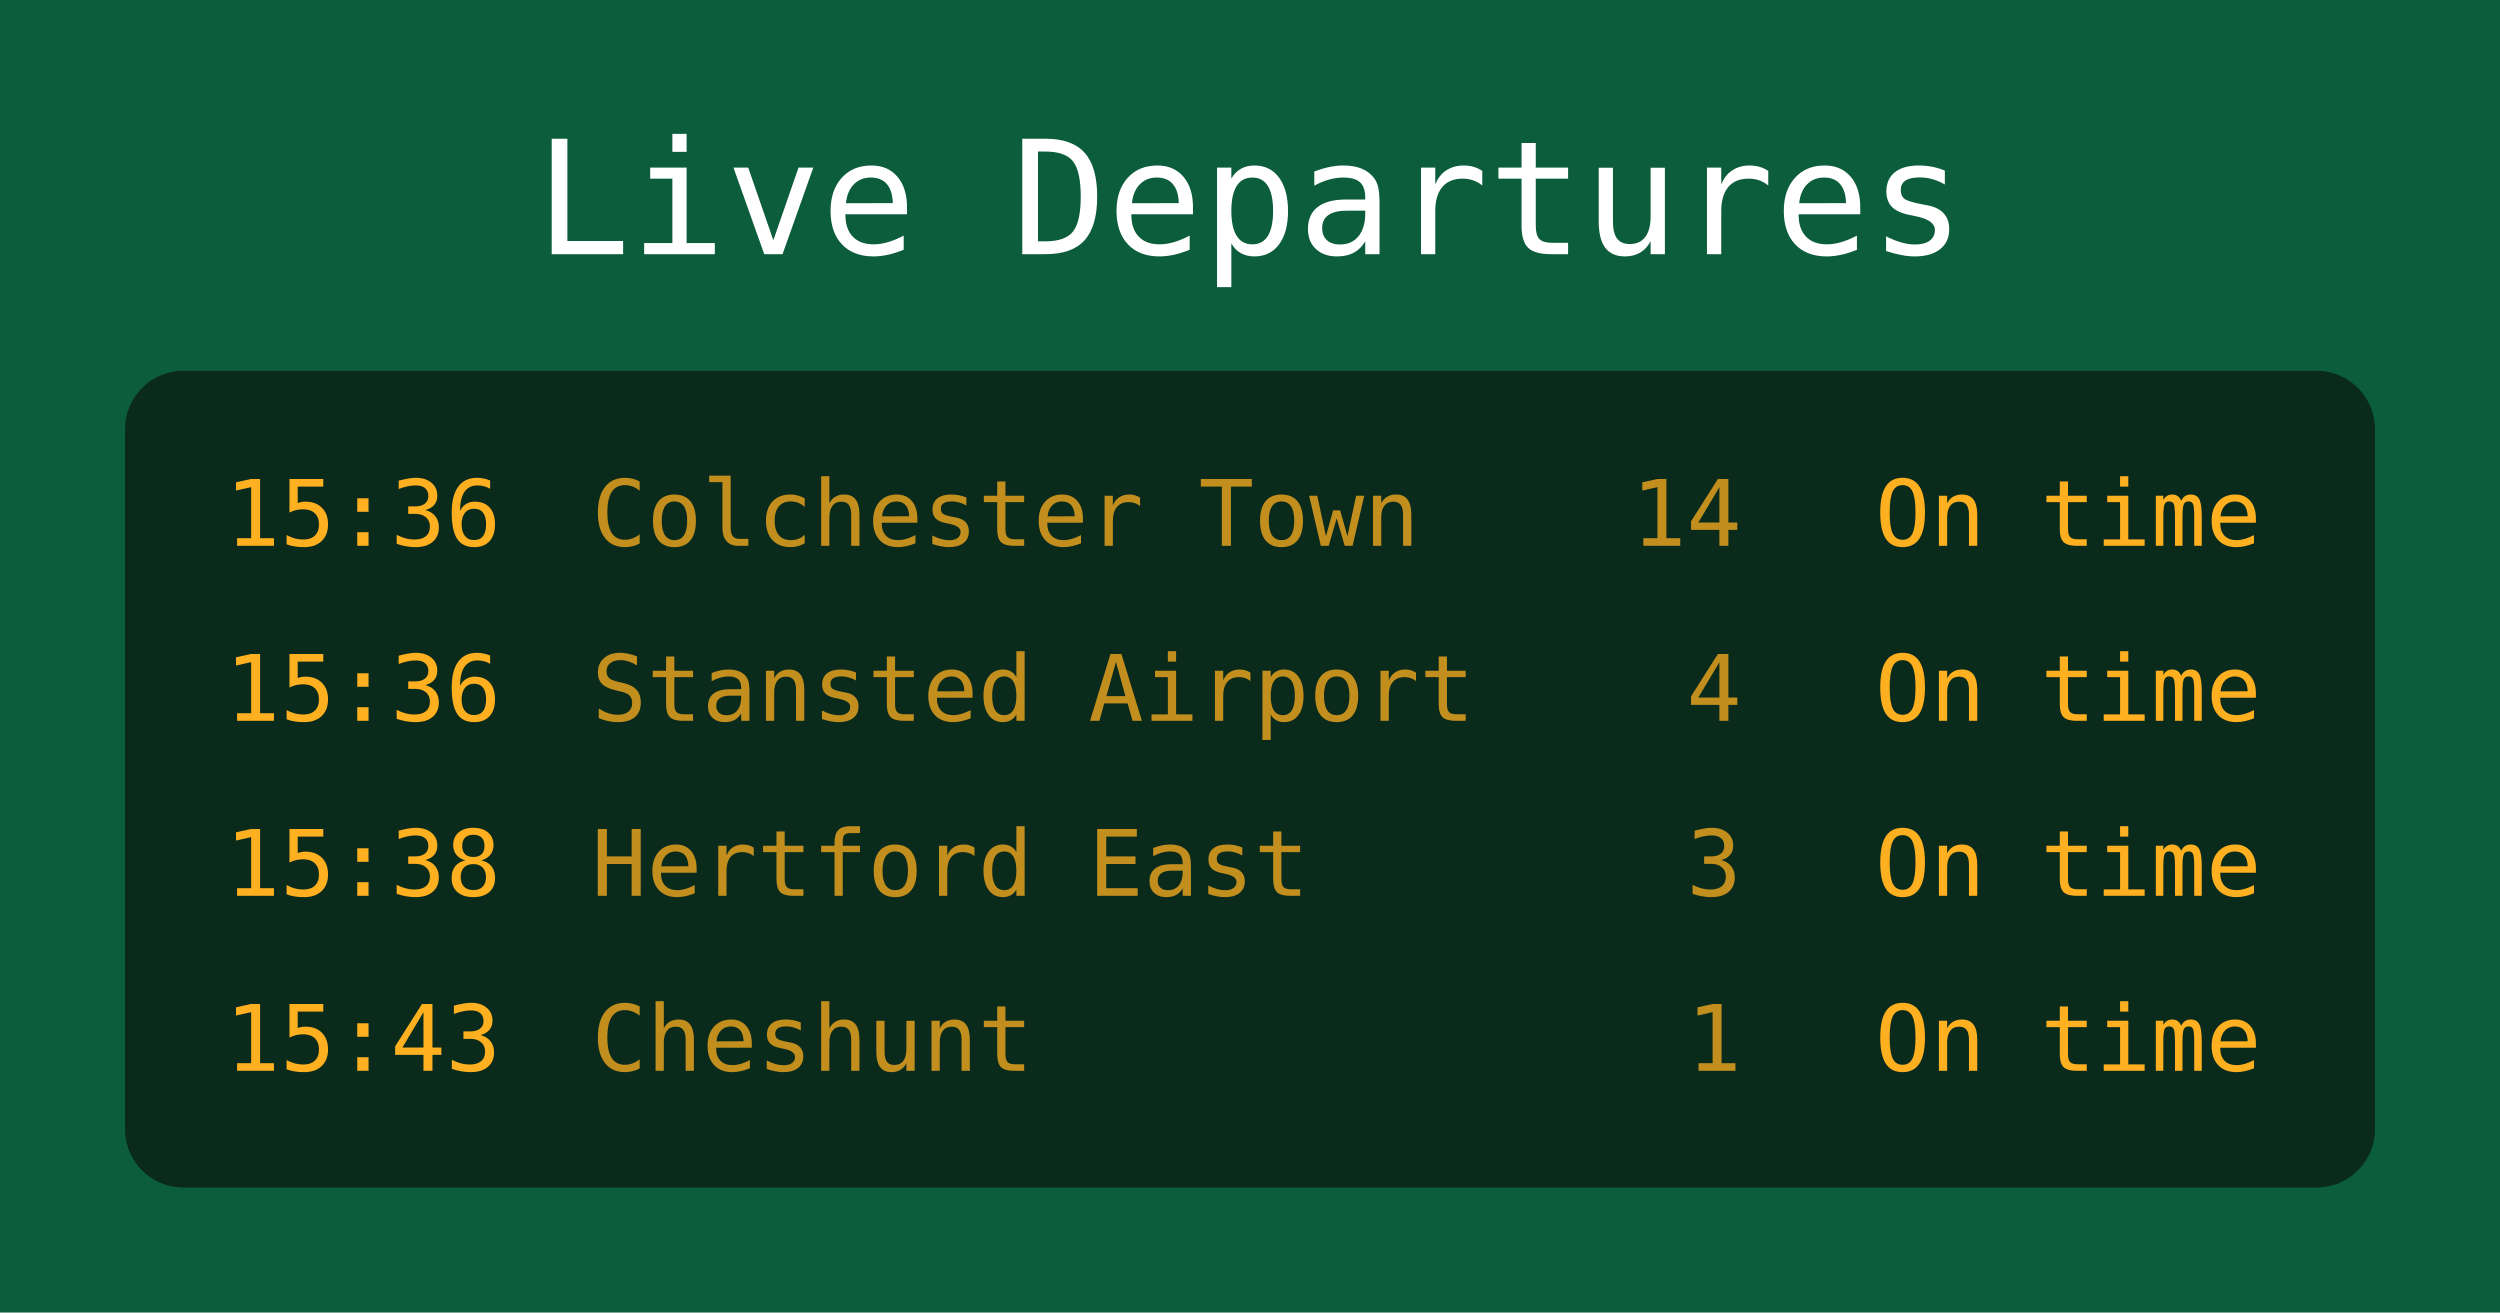
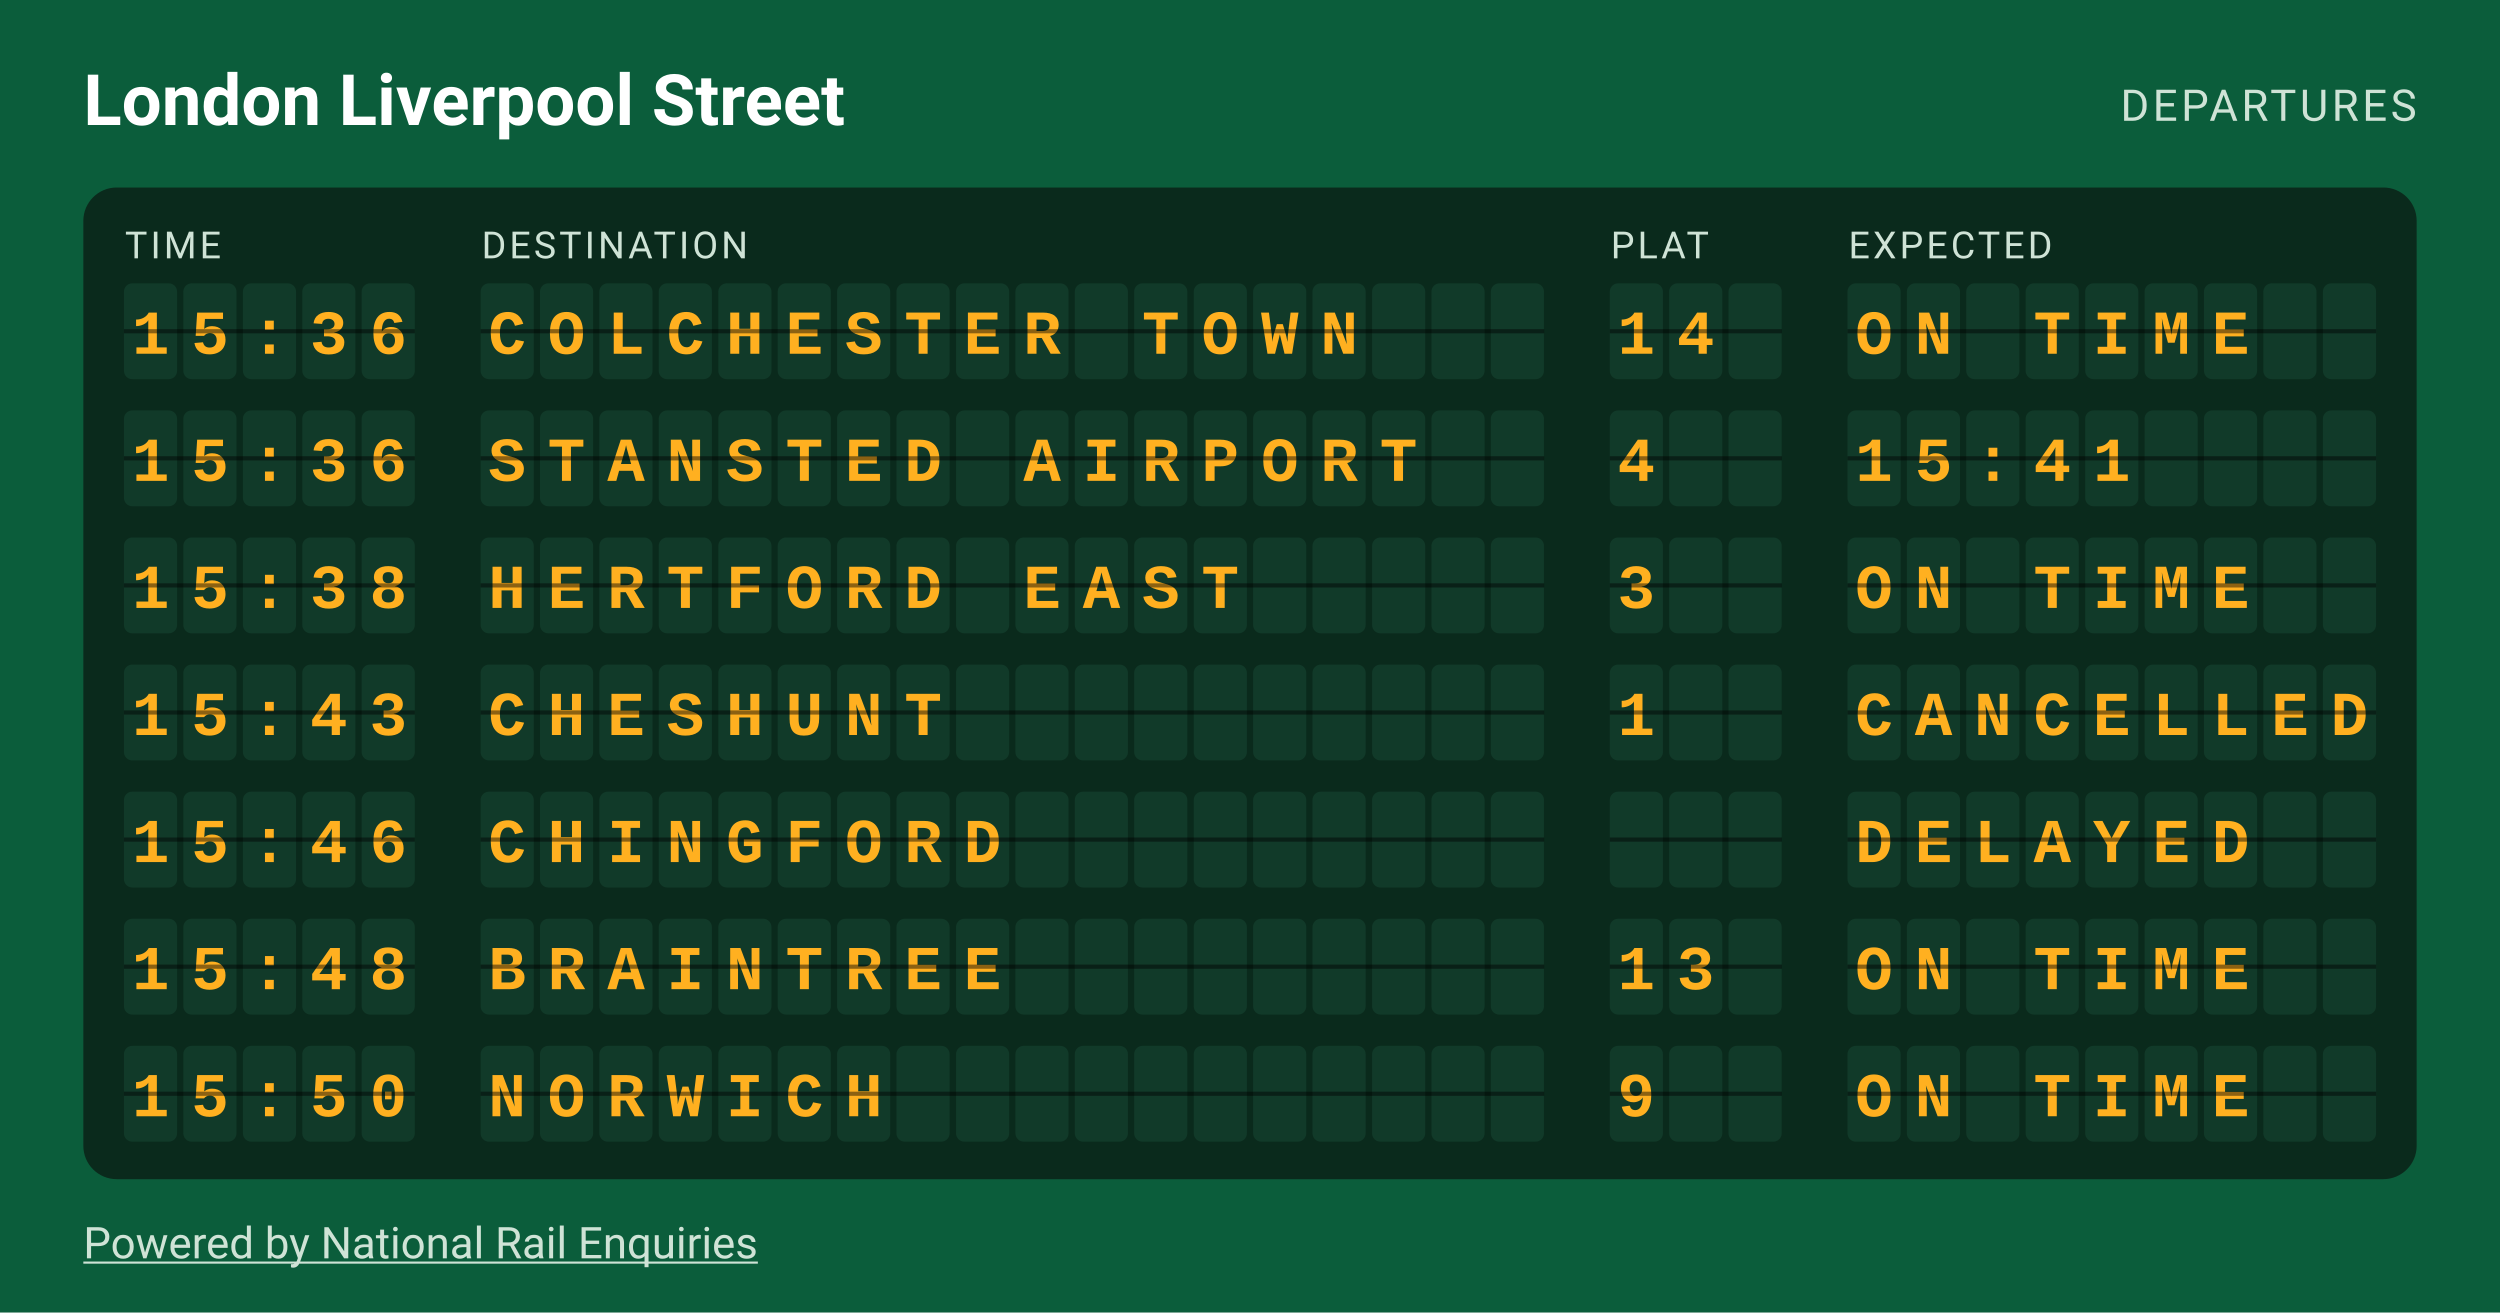
<svg xmlns="http://www.w3.org/2000/svg" viewBox="0 0 1200 630" width="1200" height="630">
  <rect width="1200" height="630" fill="#0b5d3b" />
-   <text x="600" y="122" text-anchor="middle" font-family="Menlo, monospace" font-size="76" fill="#ffffff">Live Departures</text>
-   <rect x="60" y="178" width="1080" height="392" rx="28" fill="#0a2a1c" />
-   <g font-family="Menlo, monospace" font-size="44" fill="#ffb020">
-     <text x="108" y="262">15:36</text>
-     <text x="108" y="346">15:36</text>
-     <text x="108" y="430">15:38</text>
-     <text x="108" y="514">15:43</text>
-     <g opacity=".75">
-       <text x="284" y="262">Colchester Town</text>
-       <text x="284" y="346">Stansted Airport</text>
-       <text x="284" y="430">Hertford East</text>
-       <text x="284" y="514">Cheshunt</text>
-       <text x="836" y="262" text-anchor="end">14</text>
-       <text x="836" y="346" text-anchor="end">4</text>
-       <text x="836" y="430" text-anchor="end">3</text>
-       <text x="836" y="514" text-anchor="end">1</text>
-     </g>
-     <text x="900" y="262">On time</text>
-     <text x="900" y="346">On time</text>
-     <text x="900" y="430">On time</text>
-     <text x="900" y="514">On time</text>
+   <g font-family="system-ui, -apple-system, 'Segoe UI', Roboto, 'Helvetica Neue', Arial, sans-serif">
+     <text x="40" y="60" font-size="34" font-weight="600" fill="#ffffff">London Liverpool Street</text>
+     <text x="1160" y="58" text-anchor="end" font-size="21" letter-spacing="1.7" fill="#cfe3d6">DEPARTURES</text>
+     <text x="40" y="604" font-size="21" fill="#cfe3d6" text-decoration="underline">Powered by National Rail Enquiries</text>
+   </g>
+   <rect x="40" y="90" width="1120" height="476" rx="16" fill="#0a2a1c" />
+   <g font-family="system-ui, -apple-system, 'Segoe UI', Roboto, 'Helvetica Neue', Arial, sans-serif" font-size="18" letter-spacing="1.5" fill="#cfe3d6">
+     <text x="60" y="124">TIME</text>
+     <text x="231.2" y="124">DESTINATION</text>
+     <text x="773.2" y="124">PLAT</text>
+     <text x="887.3" y="124">EXPECTED</text>
+   </g>
+   <g fill="#113a29">
+     <rect x="59.5" y="136" width="25.5" height="46" rx="4" />
+     <rect x="88" y="136" width="25.5" height="46" rx="4" />
+     <rect x="116.6" y="136" width="25.5" height="46" rx="4" />
+     <rect x="145.1" y="136" width="25.5" height="46" rx="4" />
+     <rect x="173.6" y="136" width="25.5" height="46" rx="4" />
+     <rect x="230.7" y="136" width="25.5" height="46" rx="4" />
+     <rect x="259.2" y="136" width="25.5" height="46" rx="4" />
+     <rect x="287.7" y="136" width="25.5" height="46" rx="4" />
+     <rect x="316.2" y="136" width="25.5" height="46" rx="4" />
+     <rect x="344.8" y="136" width="25.5" height="46" rx="4" />
+     <rect x="373.3" y="136" width="25.5" height="46" rx="4" />
+     <rect x="401.8" y="136" width="25.5" height="46" rx="4" />
+     <rect x="430.3" y="136" width="25.5" height="46" rx="4" />
+     <rect x="458.9" y="136" width="25.5" height="46" rx="4" />
+     <rect x="487.4" y="136" width="25.5" height="46" rx="4" />
+     <rect x="515.9" y="136" width="25.5" height="46" rx="4" />
+     <rect x="544.4" y="136" width="25.5" height="46" rx="4" />
+     <rect x="573" y="136" width="25.5" height="46" rx="4" />
+     <rect x="601.5" y="136" width="25.5" height="46" rx="4" />
+     <rect x="630" y="136" width="25.5" height="46" rx="4" />
+     <rect x="658.6" y="136" width="25.5" height="46" rx="4" />
+     <rect x="687.1" y="136" width="25.5" height="46" rx="4" />
+     <rect x="715.6" y="136" width="25.5" height="46" rx="4" />
+     <rect x="772.7" y="136" width="25.5" height="46" rx="4" />
+     <rect x="801.2" y="136" width="25.5" height="46" rx="4" />
+     <rect x="829.7" y="136" width="25.5" height="46" rx="4" />
+     <rect x="886.8" y="136" width="25.5" height="46" rx="4" />
+     <rect x="915.3" y="136" width="25.5" height="46" rx="4" />
+     <rect x="943.8" y="136" width="25.5" height="46" rx="4" />
+     <rect x="972.3" y="136" width="25.5" height="46" rx="4" />
+     <rect x="1000.9" y="136" width="25.5" height="46" rx="4" />
+     <rect x="1029.4" y="136" width="25.5" height="46" rx="4" />
+     <rect x="1057.9" y="136" width="25.5" height="46" rx="4" />
+     <rect x="1086.4" y="136" width="25.5" height="46" rx="4" />
+     <rect x="1115" y="136" width="25.5" height="46" rx="4" />
+   </g>
+   <g font-family="ui-monospace, 'SF Mono', Menlo, Consolas, 'Liberation Mono', monospace" font-size="30" font-weight="600" text-anchor="middle" fill="#ffb020">
+     <text x="72.3" y="169.8">1</text>
+     <text x="100.8" y="169.8">5</text>
+     <text x="129.3" y="169.8">:</text>
+     <text x="157.8" y="169.8">3</text>
+     <text x="186.4" y="169.8">6</text>
+     <text x="243.4" y="169.8">C</text>
+     <text x="271.9" y="169.8">O</text>
+     <text x="300.5" y="169.8">L</text>
+     <text x="329" y="169.8">C</text>
+     <text x="357.5" y="169.8">H</text>
+     <text x="386.1" y="169.8">E</text>
+     <text x="414.6" y="169.8">S</text>
+     <text x="443.1" y="169.8">T</text>
+     <text x="471.6" y="169.8">E</text>
+     <text x="500.2" y="169.8">R</text>
+     <text x="557.2" y="169.8">T</text>
+     <text x="585.7" y="169.8">O</text>
+     <text x="614.3" y="169.8">W</text>
+     <text x="642.8" y="169.8">N</text>
+     <text x="785.4" y="169.8">1</text>
+     <text x="813.9" y="169.8">4</text>
+     <text x="899.5" y="169.8">O</text>
+     <text x="928.1" y="169.8">N</text>
+     <text x="985.1" y="169.8">T</text>
+     <text x="1013.6" y="169.8">I</text>
+     <text x="1042.2" y="169.8">M</text>
+     <text x="1070.7" y="169.8">E</text>
+   </g>
+   <g fill="#000000" opacity=".45">
+     <rect x="59.5" y="158" width="139.6" height="2" />
+     <rect x="230.7" y="158" width="510.5" height="2" />
+     <rect x="772.7" y="158" width="82.6" height="2" />
+     <rect x="886.8" y="158" width="253.7" height="2" />
+   </g>
+   <g fill="#113a29">
+     <rect x="59.5" y="197" width="25.5" height="46" rx="4" />
+     <rect x="88" y="197" width="25.5" height="46" rx="4" />
+     <rect x="116.6" y="197" width="25.5" height="46" rx="4" />
+     <rect x="145.1" y="197" width="25.5" height="46" rx="4" />
+     <rect x="173.6" y="197" width="25.5" height="46" rx="4" />
+     <rect x="230.7" y="197" width="25.5" height="46" rx="4" />
+     <rect x="259.2" y="197" width="25.5" height="46" rx="4" />
+     <rect x="287.7" y="197" width="25.5" height="46" rx="4" />
+     <rect x="316.2" y="197" width="25.5" height="46" rx="4" />
+     <rect x="344.8" y="197" width="25.5" height="46" rx="4" />
+     <rect x="373.3" y="197" width="25.5" height="46" rx="4" />
+     <rect x="401.8" y="197" width="25.5" height="46" rx="4" />
+     <rect x="430.3" y="197" width="25.5" height="46" rx="4" />
+     <rect x="458.9" y="197" width="25.5" height="46" rx="4" />
+     <rect x="487.4" y="197" width="25.5" height="46" rx="4" />
+     <rect x="515.9" y="197" width="25.5" height="46" rx="4" />
+     <rect x="544.4" y="197" width="25.5" height="46" rx="4" />
+     <rect x="573" y="197" width="25.5" height="46" rx="4" />
+     <rect x="601.5" y="197" width="25.5" height="46" rx="4" />
+     <rect x="630" y="197" width="25.5" height="46" rx="4" />
+     <rect x="658.6" y="197" width="25.5" height="46" rx="4" />
+     <rect x="687.1" y="197" width="25.5" height="46" rx="4" />
+     <rect x="715.6" y="197" width="25.5" height="46" rx="4" />
+     <rect x="772.7" y="197" width="25.5" height="46" rx="4" />
+     <rect x="801.2" y="197" width="25.5" height="46" rx="4" />
+     <rect x="829.7" y="197" width="25.5" height="46" rx="4" />
+     <rect x="886.8" y="197" width="25.5" height="46" rx="4" />
+     <rect x="915.3" y="197" width="25.5" height="46" rx="4" />
+     <rect x="943.8" y="197" width="25.5" height="46" rx="4" />
+     <rect x="972.3" y="197" width="25.5" height="46" rx="4" />
+     <rect x="1000.9" y="197" width="25.5" height="46" rx="4" />
+     <rect x="1029.4" y="197" width="25.5" height="46" rx="4" />
+     <rect x="1057.9" y="197" width="25.5" height="46" rx="4" />
+     <rect x="1086.4" y="197" width="25.5" height="46" rx="4" />
+     <rect x="1115" y="197" width="25.5" height="46" rx="4" />
+   </g>
+   <g font-family="ui-monospace, 'SF Mono', Menlo, Consolas, 'Liberation Mono', monospace" font-size="30" font-weight="600" text-anchor="middle" fill="#ffb020">
+     <text x="72.3" y="230.8">1</text>
+     <text x="100.8" y="230.8">5</text>
+     <text x="129.3" y="230.8">:</text>
+     <text x="157.8" y="230.8">3</text>
+     <text x="186.4" y="230.8">6</text>
+     <text x="243.4" y="230.8">S</text>
+     <text x="271.9" y="230.8">T</text>
+     <text x="300.5" y="230.8">A</text>
+     <text x="329" y="230.8">N</text>
+     <text x="357.5" y="230.8">S</text>
+     <text x="386.1" y="230.8">T</text>
+     <text x="414.6" y="230.8">E</text>
+     <text x="443.1" y="230.8">D</text>
+     <text x="500.2" y="230.8">A</text>
+     <text x="528.7" y="230.8">I</text>
+     <text x="557.2" y="230.8">R</text>
+     <text x="585.7" y="230.8">P</text>
+     <text x="614.3" y="230.8">O</text>
+     <text x="642.8" y="230.8">R</text>
+     <text x="671.3" y="230.8">T</text>
+     <text x="785.4" y="230.8">4</text>
+     <text x="899.5" y="230.8">1</text>
+     <text x="928.1" y="230.8">5</text>
+     <text x="956.6" y="230.8">:</text>
+     <text x="985.1" y="230.8">4</text>
+     <text x="1013.6" y="230.8">1</text>
+   </g>
+   <g fill="#000000" opacity=".45">
+     <rect x="59.5" y="219" width="139.6" height="2" />
+     <rect x="230.7" y="219" width="510.5" height="2" />
+     <rect x="772.7" y="219" width="82.6" height="2" />
+     <rect x="886.8" y="219" width="253.7" height="2" />
+   </g>
+   <g fill="#113a29">
+     <rect x="59.5" y="258" width="25.5" height="46" rx="4" />
+     <rect x="88" y="258" width="25.5" height="46" rx="4" />
+     <rect x="116.6" y="258" width="25.5" height="46" rx="4" />
+     <rect x="145.1" y="258" width="25.5" height="46" rx="4" />
+     <rect x="173.6" y="258" width="25.5" height="46" rx="4" />
+     <rect x="230.7" y="258" width="25.5" height="46" rx="4" />
+     <rect x="259.2" y="258" width="25.5" height="46" rx="4" />
+     <rect x="287.7" y="258" width="25.5" height="46" rx="4" />
+     <rect x="316.2" y="258" width="25.5" height="46" rx="4" />
+     <rect x="344.8" y="258" width="25.5" height="46" rx="4" />
+     <rect x="373.3" y="258" width="25.5" height="46" rx="4" />
+     <rect x="401.8" y="258" width="25.5" height="46" rx="4" />
+     <rect x="430.3" y="258" width="25.5" height="46" rx="4" />
+     <rect x="458.9" y="258" width="25.5" height="46" rx="4" />
+     <rect x="487.4" y="258" width="25.5" height="46" rx="4" />
+     <rect x="515.9" y="258" width="25.5" height="46" rx="4" />
+     <rect x="544.4" y="258" width="25.5" height="46" rx="4" />
+     <rect x="573" y="258" width="25.5" height="46" rx="4" />
+     <rect x="601.5" y="258" width="25.5" height="46" rx="4" />
+     <rect x="630" y="258" width="25.5" height="46" rx="4" />
+     <rect x="658.6" y="258" width="25.5" height="46" rx="4" />
+     <rect x="687.1" y="258" width="25.5" height="46" rx="4" />
+     <rect x="715.6" y="258" width="25.5" height="46" rx="4" />
+     <rect x="772.7" y="258" width="25.5" height="46" rx="4" />
+     <rect x="801.2" y="258" width="25.5" height="46" rx="4" />
+     <rect x="829.7" y="258" width="25.5" height="46" rx="4" />
+     <rect x="886.8" y="258" width="25.5" height="46" rx="4" />
+     <rect x="915.3" y="258" width="25.5" height="46" rx="4" />
+     <rect x="943.8" y="258" width="25.5" height="46" rx="4" />
+     <rect x="972.3" y="258" width="25.5" height="46" rx="4" />
+     <rect x="1000.9" y="258" width="25.5" height="46" rx="4" />
+     <rect x="1029.4" y="258" width="25.5" height="46" rx="4" />
+     <rect x="1057.9" y="258" width="25.5" height="46" rx="4" />
+     <rect x="1086.4" y="258" width="25.5" height="46" rx="4" />
+     <rect x="1115" y="258" width="25.5" height="46" rx="4" />
+   </g>
+   <g font-family="ui-monospace, 'SF Mono', Menlo, Consolas, 'Liberation Mono', monospace" font-size="30" font-weight="600" text-anchor="middle" fill="#ffb020">
+     <text x="72.3" y="291.8">1</text>
+     <text x="100.8" y="291.8">5</text>
+     <text x="129.3" y="291.8">:</text>
+     <text x="157.8" y="291.8">3</text>
+     <text x="186.4" y="291.8">8</text>
+     <text x="243.4" y="291.8">H</text>
+     <text x="271.9" y="291.8">E</text>
+     <text x="300.5" y="291.8">R</text>
+     <text x="329" y="291.8">T</text>
+     <text x="357.5" y="291.8">F</text>
+     <text x="386.1" y="291.8">O</text>
+     <text x="414.6" y="291.8">R</text>
+     <text x="443.1" y="291.8">D</text>
+     <text x="500.2" y="291.8">E</text>
+     <text x="528.7" y="291.8">A</text>
+     <text x="557.2" y="291.8">S</text>
+     <text x="585.7" y="291.8">T</text>
+     <text x="785.4" y="291.8">3</text>
+     <text x="899.5" y="291.8">O</text>
+     <text x="928.1" y="291.8">N</text>
+     <text x="985.1" y="291.8">T</text>
+     <text x="1013.6" y="291.8">I</text>
+     <text x="1042.2" y="291.8">M</text>
+     <text x="1070.7" y="291.8">E</text>
+   </g>
+   <g fill="#000000" opacity=".45">
+     <rect x="59.5" y="280" width="139.6" height="2" />
+     <rect x="230.7" y="280" width="510.5" height="2" />
+     <rect x="772.7" y="280" width="82.6" height="2" />
+     <rect x="886.8" y="280" width="253.7" height="2" />
+   </g>
+   <g fill="#113a29">
+     <rect x="59.5" y="319" width="25.5" height="46" rx="4" />
+     <rect x="88" y="319" width="25.5" height="46" rx="4" />
+     <rect x="116.6" y="319" width="25.5" height="46" rx="4" />
+     <rect x="145.1" y="319" width="25.5" height="46" rx="4" />
+     <rect x="173.6" y="319" width="25.5" height="46" rx="4" />
+     <rect x="230.7" y="319" width="25.5" height="46" rx="4" />
+     <rect x="259.2" y="319" width="25.5" height="46" rx="4" />
+     <rect x="287.7" y="319" width="25.5" height="46" rx="4" />
+     <rect x="316.2" y="319" width="25.5" height="46" rx="4" />
+     <rect x="344.8" y="319" width="25.5" height="46" rx="4" />
+     <rect x="373.3" y="319" width="25.5" height="46" rx="4" />
+     <rect x="401.8" y="319" width="25.5" height="46" rx="4" />
+     <rect x="430.3" y="319" width="25.5" height="46" rx="4" />
+     <rect x="458.9" y="319" width="25.5" height="46" rx="4" />
+     <rect x="487.4" y="319" width="25.5" height="46" rx="4" />
+     <rect x="515.9" y="319" width="25.5" height="46" rx="4" />
+     <rect x="544.4" y="319" width="25.5" height="46" rx="4" />
+     <rect x="573" y="319" width="25.5" height="46" rx="4" />
+     <rect x="601.5" y="319" width="25.5" height="46" rx="4" />
+     <rect x="630" y="319" width="25.5" height="46" rx="4" />
+     <rect x="658.6" y="319" width="25.5" height="46" rx="4" />
+     <rect x="687.1" y="319" width="25.5" height="46" rx="4" />
+     <rect x="715.6" y="319" width="25.5" height="46" rx="4" />
+     <rect x="772.7" y="319" width="25.5" height="46" rx="4" />
+     <rect x="801.2" y="319" width="25.5" height="46" rx="4" />
+     <rect x="829.7" y="319" width="25.5" height="46" rx="4" />
+     <rect x="886.8" y="319" width="25.5" height="46" rx="4" />
+     <rect x="915.3" y="319" width="25.5" height="46" rx="4" />
+     <rect x="943.8" y="319" width="25.5" height="46" rx="4" />
+     <rect x="972.3" y="319" width="25.5" height="46" rx="4" />
+     <rect x="1000.9" y="319" width="25.5" height="46" rx="4" />
+     <rect x="1029.4" y="319" width="25.5" height="46" rx="4" />
+     <rect x="1057.9" y="319" width="25.5" height="46" rx="4" />
+     <rect x="1086.4" y="319" width="25.5" height="46" rx="4" />
+     <rect x="1115" y="319" width="25.5" height="46" rx="4" />
+   </g>
+   <g font-family="ui-monospace, 'SF Mono', Menlo, Consolas, 'Liberation Mono', monospace" font-size="30" font-weight="600" text-anchor="middle" fill="#ffb020">
+     <text x="72.3" y="352.8">1</text>
+     <text x="100.8" y="352.8">5</text>
+     <text x="129.3" y="352.8">:</text>
+     <text x="157.8" y="352.8">4</text>
+     <text x="186.4" y="352.8">3</text>
+     <text x="243.4" y="352.8">C</text>
+     <text x="271.9" y="352.8">H</text>
+     <text x="300.5" y="352.8">E</text>
+     <text x="329" y="352.8">S</text>
+     <text x="357.5" y="352.8">H</text>
+     <text x="386.1" y="352.8">U</text>
+     <text x="414.6" y="352.8">N</text>
+     <text x="443.1" y="352.8">T</text>
+     <text x="785.4" y="352.8">1</text>
+     <text x="899.5" y="352.8">C</text>
+     <text x="928.1" y="352.8">A</text>
+     <text x="956.6" y="352.8">N</text>
+     <text x="985.1" y="352.8">C</text>
+     <text x="1013.6" y="352.8">E</text>
+     <text x="1042.2" y="352.8">L</text>
+     <text x="1070.7" y="352.8">L</text>
+     <text x="1099.2" y="352.8">E</text>
+     <text x="1127.7" y="352.8">D</text>
+   </g>
+   <g fill="#000000" opacity=".45">
+     <rect x="59.5" y="341" width="139.6" height="2" />
+     <rect x="230.7" y="341" width="510.5" height="2" />
+     <rect x="772.7" y="341" width="82.6" height="2" />
+     <rect x="886.8" y="341" width="253.7" height="2" />
+   </g>
+   <g fill="#113a29">
+     <rect x="59.5" y="380" width="25.5" height="46" rx="4" />
+     <rect x="88" y="380" width="25.5" height="46" rx="4" />
+     <rect x="116.6" y="380" width="25.5" height="46" rx="4" />
+     <rect x="145.1" y="380" width="25.5" height="46" rx="4" />
+     <rect x="173.6" y="380" width="25.5" height="46" rx="4" />
+     <rect x="230.7" y="380" width="25.5" height="46" rx="4" />
+     <rect x="259.2" y="380" width="25.5" height="46" rx="4" />
+     <rect x="287.7" y="380" width="25.5" height="46" rx="4" />
+     <rect x="316.2" y="380" width="25.5" height="46" rx="4" />
+     <rect x="344.8" y="380" width="25.5" height="46" rx="4" />
+     <rect x="373.3" y="380" width="25.5" height="46" rx="4" />
+     <rect x="401.8" y="380" width="25.5" height="46" rx="4" />
+     <rect x="430.3" y="380" width="25.5" height="46" rx="4" />
+     <rect x="458.9" y="380" width="25.5" height="46" rx="4" />
+     <rect x="487.4" y="380" width="25.5" height="46" rx="4" />
+     <rect x="515.9" y="380" width="25.5" height="46" rx="4" />
+     <rect x="544.4" y="380" width="25.5" height="46" rx="4" />
+     <rect x="573" y="380" width="25.5" height="46" rx="4" />
+     <rect x="601.5" y="380" width="25.5" height="46" rx="4" />
+     <rect x="630" y="380" width="25.5" height="46" rx="4" />
+     <rect x="658.6" y="380" width="25.5" height="46" rx="4" />
+     <rect x="687.1" y="380" width="25.5" height="46" rx="4" />
+     <rect x="715.6" y="380" width="25.5" height="46" rx="4" />
+     <rect x="772.7" y="380" width="25.5" height="46" rx="4" />
+     <rect x="801.2" y="380" width="25.5" height="46" rx="4" />
+     <rect x="829.7" y="380" width="25.5" height="46" rx="4" />
+     <rect x="886.8" y="380" width="25.5" height="46" rx="4" />
+     <rect x="915.3" y="380" width="25.5" height="46" rx="4" />
+     <rect x="943.8" y="380" width="25.5" height="46" rx="4" />
+     <rect x="972.3" y="380" width="25.5" height="46" rx="4" />
+     <rect x="1000.9" y="380" width="25.5" height="46" rx="4" />
+     <rect x="1029.4" y="380" width="25.5" height="46" rx="4" />
+     <rect x="1057.9" y="380" width="25.5" height="46" rx="4" />
+     <rect x="1086.4" y="380" width="25.5" height="46" rx="4" />
+     <rect x="1115" y="380" width="25.5" height="46" rx="4" />
+   </g>
+   <g font-family="ui-monospace, 'SF Mono', Menlo, Consolas, 'Liberation Mono', monospace" font-size="30" font-weight="600" text-anchor="middle" fill="#ffb020">
+     <text x="72.3" y="413.8">1</text>
+     <text x="100.8" y="413.8">5</text>
+     <text x="129.3" y="413.8">:</text>
+     <text x="157.8" y="413.8">4</text>
+     <text x="186.4" y="413.8">6</text>
+     <text x="243.4" y="413.8">C</text>
+     <text x="271.9" y="413.8">H</text>
+     <text x="300.5" y="413.8">I</text>
+     <text x="329" y="413.8">N</text>
+     <text x="357.5" y="413.8">G</text>
+     <text x="386.1" y="413.8">F</text>
+     <text x="414.6" y="413.8">O</text>
+     <text x="443.1" y="413.8">R</text>
+     <text x="471.6" y="413.8">D</text>
+     <text x="899.5" y="413.8">D</text>
+     <text x="928.1" y="413.8">E</text>
+     <text x="956.6" y="413.8">L</text>
+     <text x="985.1" y="413.8">A</text>
+     <text x="1013.6" y="413.8">Y</text>
+     <text x="1042.2" y="413.8">E</text>
+     <text x="1070.7" y="413.8">D</text>
+   </g>
+   <g fill="#000000" opacity=".45">
+     <rect x="59.5" y="402" width="139.6" height="2" />
+     <rect x="230.7" y="402" width="510.5" height="2" />
+     <rect x="772.7" y="402" width="82.6" height="2" />
+     <rect x="886.8" y="402" width="253.7" height="2" />
+   </g>
+   <g fill="#113a29">
+     <rect x="59.5" y="441" width="25.5" height="46" rx="4" />
+     <rect x="88" y="441" width="25.5" height="46" rx="4" />
+     <rect x="116.6" y="441" width="25.5" height="46" rx="4" />
+     <rect x="145.1" y="441" width="25.5" height="46" rx="4" />
+     <rect x="173.6" y="441" width="25.5" height="46" rx="4" />
+     <rect x="230.7" y="441" width="25.5" height="46" rx="4" />
+     <rect x="259.2" y="441" width="25.5" height="46" rx="4" />
+     <rect x="287.7" y="441" width="25.5" height="46" rx="4" />
+     <rect x="316.2" y="441" width="25.5" height="46" rx="4" />
+     <rect x="344.8" y="441" width="25.5" height="46" rx="4" />
+     <rect x="373.3" y="441" width="25.5" height="46" rx="4" />
+     <rect x="401.8" y="441" width="25.5" height="46" rx="4" />
+     <rect x="430.3" y="441" width="25.5" height="46" rx="4" />
+     <rect x="458.9" y="441" width="25.5" height="46" rx="4" />
+     <rect x="487.4" y="441" width="25.5" height="46" rx="4" />
+     <rect x="515.9" y="441" width="25.5" height="46" rx="4" />
+     <rect x="544.4" y="441" width="25.5" height="46" rx="4" />
+     <rect x="573" y="441" width="25.5" height="46" rx="4" />
+     <rect x="601.5" y="441" width="25.5" height="46" rx="4" />
+     <rect x="630" y="441" width="25.5" height="46" rx="4" />
+     <rect x="658.6" y="441" width="25.5" height="46" rx="4" />
+     <rect x="687.1" y="441" width="25.5" height="46" rx="4" />
+     <rect x="715.6" y="441" width="25.5" height="46" rx="4" />
+     <rect x="772.7" y="441" width="25.5" height="46" rx="4" />
+     <rect x="801.2" y="441" width="25.5" height="46" rx="4" />
+     <rect x="829.7" y="441" width="25.5" height="46" rx="4" />
+     <rect x="886.8" y="441" width="25.5" height="46" rx="4" />
+     <rect x="915.3" y="441" width="25.5" height="46" rx="4" />
+     <rect x="943.8" y="441" width="25.5" height="46" rx="4" />
+     <rect x="972.3" y="441" width="25.5" height="46" rx="4" />
+     <rect x="1000.9" y="441" width="25.5" height="46" rx="4" />
+     <rect x="1029.4" y="441" width="25.5" height="46" rx="4" />
+     <rect x="1057.9" y="441" width="25.5" height="46" rx="4" />
+     <rect x="1086.4" y="441" width="25.5" height="46" rx="4" />
+     <rect x="1115" y="441" width="25.5" height="46" rx="4" />
+   </g>
+   <g font-family="ui-monospace, 'SF Mono', Menlo, Consolas, 'Liberation Mono', monospace" font-size="30" font-weight="600" text-anchor="middle" fill="#ffb020">
+     <text x="72.3" y="474.8">1</text>
+     <text x="100.8" y="474.8">5</text>
+     <text x="129.3" y="474.8">:</text>
+     <text x="157.8" y="474.8">4</text>
+     <text x="186.4" y="474.8">8</text>
+     <text x="243.4" y="474.8">B</text>
+     <text x="271.9" y="474.8">R</text>
+     <text x="300.5" y="474.8">A</text>
+     <text x="329" y="474.8">I</text>
+     <text x="357.5" y="474.8">N</text>
+     <text x="386.1" y="474.8">T</text>
+     <text x="414.6" y="474.8">R</text>
+     <text x="443.1" y="474.8">E</text>
+     <text x="471.6" y="474.8">E</text>
+     <text x="785.4" y="474.8">1</text>
+     <text x="813.9" y="474.8">3</text>
+     <text x="899.5" y="474.8">O</text>
+     <text x="928.1" y="474.8">N</text>
+     <text x="985.1" y="474.8">T</text>
+     <text x="1013.6" y="474.8">I</text>
+     <text x="1042.2" y="474.8">M</text>
+     <text x="1070.7" y="474.8">E</text>
+   </g>
+   <g fill="#000000" opacity=".45">
+     <rect x="59.5" y="463" width="139.6" height="2" />
+     <rect x="230.7" y="463" width="510.5" height="2" />
+     <rect x="772.7" y="463" width="82.6" height="2" />
+     <rect x="886.8" y="463" width="253.7" height="2" />
+   </g>
+   <g fill="#113a29">
+     <rect x="59.5" y="502" width="25.5" height="46" rx="4" />
+     <rect x="88" y="502" width="25.5" height="46" rx="4" />
+     <rect x="116.6" y="502" width="25.5" height="46" rx="4" />
+     <rect x="145.1" y="502" width="25.5" height="46" rx="4" />
+     <rect x="173.6" y="502" width="25.5" height="46" rx="4" />
+     <rect x="230.7" y="502" width="25.5" height="46" rx="4" />
+     <rect x="259.2" y="502" width="25.5" height="46" rx="4" />
+     <rect x="287.7" y="502" width="25.5" height="46" rx="4" />
+     <rect x="316.2" y="502" width="25.5" height="46" rx="4" />
+     <rect x="344.8" y="502" width="25.5" height="46" rx="4" />
+     <rect x="373.3" y="502" width="25.5" height="46" rx="4" />
+     <rect x="401.8" y="502" width="25.5" height="46" rx="4" />
+     <rect x="430.3" y="502" width="25.5" height="46" rx="4" />
+     <rect x="458.9" y="502" width="25.5" height="46" rx="4" />
+     <rect x="487.4" y="502" width="25.5" height="46" rx="4" />
+     <rect x="515.9" y="502" width="25.5" height="46" rx="4" />
+     <rect x="544.4" y="502" width="25.5" height="46" rx="4" />
+     <rect x="573" y="502" width="25.5" height="46" rx="4" />
+     <rect x="601.5" y="502" width="25.5" height="46" rx="4" />
+     <rect x="630" y="502" width="25.5" height="46" rx="4" />
+     <rect x="658.6" y="502" width="25.5" height="46" rx="4" />
+     <rect x="687.1" y="502" width="25.5" height="46" rx="4" />
+     <rect x="715.6" y="502" width="25.5" height="46" rx="4" />
+     <rect x="772.7" y="502" width="25.5" height="46" rx="4" />
+     <rect x="801.2" y="502" width="25.5" height="46" rx="4" />
+     <rect x="829.7" y="502" width="25.5" height="46" rx="4" />
+     <rect x="886.8" y="502" width="25.5" height="46" rx="4" />
+     <rect x="915.3" y="502" width="25.5" height="46" rx="4" />
+     <rect x="943.8" y="502" width="25.5" height="46" rx="4" />
+     <rect x="972.3" y="502" width="25.5" height="46" rx="4" />
+     <rect x="1000.9" y="502" width="25.5" height="46" rx="4" />
+     <rect x="1029.4" y="502" width="25.5" height="46" rx="4" />
+     <rect x="1057.9" y="502" width="25.5" height="46" rx="4" />
+     <rect x="1086.4" y="502" width="25.5" height="46" rx="4" />
+     <rect x="1115" y="502" width="25.5" height="46" rx="4" />
+   </g>
+   <g font-family="ui-monospace, 'SF Mono', Menlo, Consolas, 'Liberation Mono', monospace" font-size="30" font-weight="600" text-anchor="middle" fill="#ffb020">
+     <text x="72.3" y="535.8">1</text>
+     <text x="100.8" y="535.8">5</text>
+     <text x="129.3" y="535.8">:</text>
+     <text x="157.8" y="535.8">5</text>
+     <text x="186.4" y="535.8">0</text>
+     <text x="243.4" y="535.8">N</text>
+     <text x="271.9" y="535.8">O</text>
+     <text x="300.5" y="535.8">R</text>
+     <text x="329" y="535.8">W</text>
+     <text x="357.5" y="535.8">I</text>
+     <text x="386.1" y="535.8">C</text>
+     <text x="414.6" y="535.8">H</text>
+     <text x="785.4" y="535.8">9</text>
+     <text x="899.5" y="535.8">O</text>
+     <text x="928.1" y="535.8">N</text>
+     <text x="985.1" y="535.8">T</text>
+     <text x="1013.6" y="535.8">I</text>
+     <text x="1042.2" y="535.8">M</text>
+     <text x="1070.7" y="535.8">E</text>
+   </g>
+   <g fill="#000000" opacity=".45">
+     <rect x="59.5" y="524" width="139.6" height="2" />
+     <rect x="230.7" y="524" width="510.5" height="2" />
+     <rect x="772.7" y="524" width="82.6" height="2" />
+     <rect x="886.8" y="524" width="253.7" height="2" />
  </g>
</svg>
